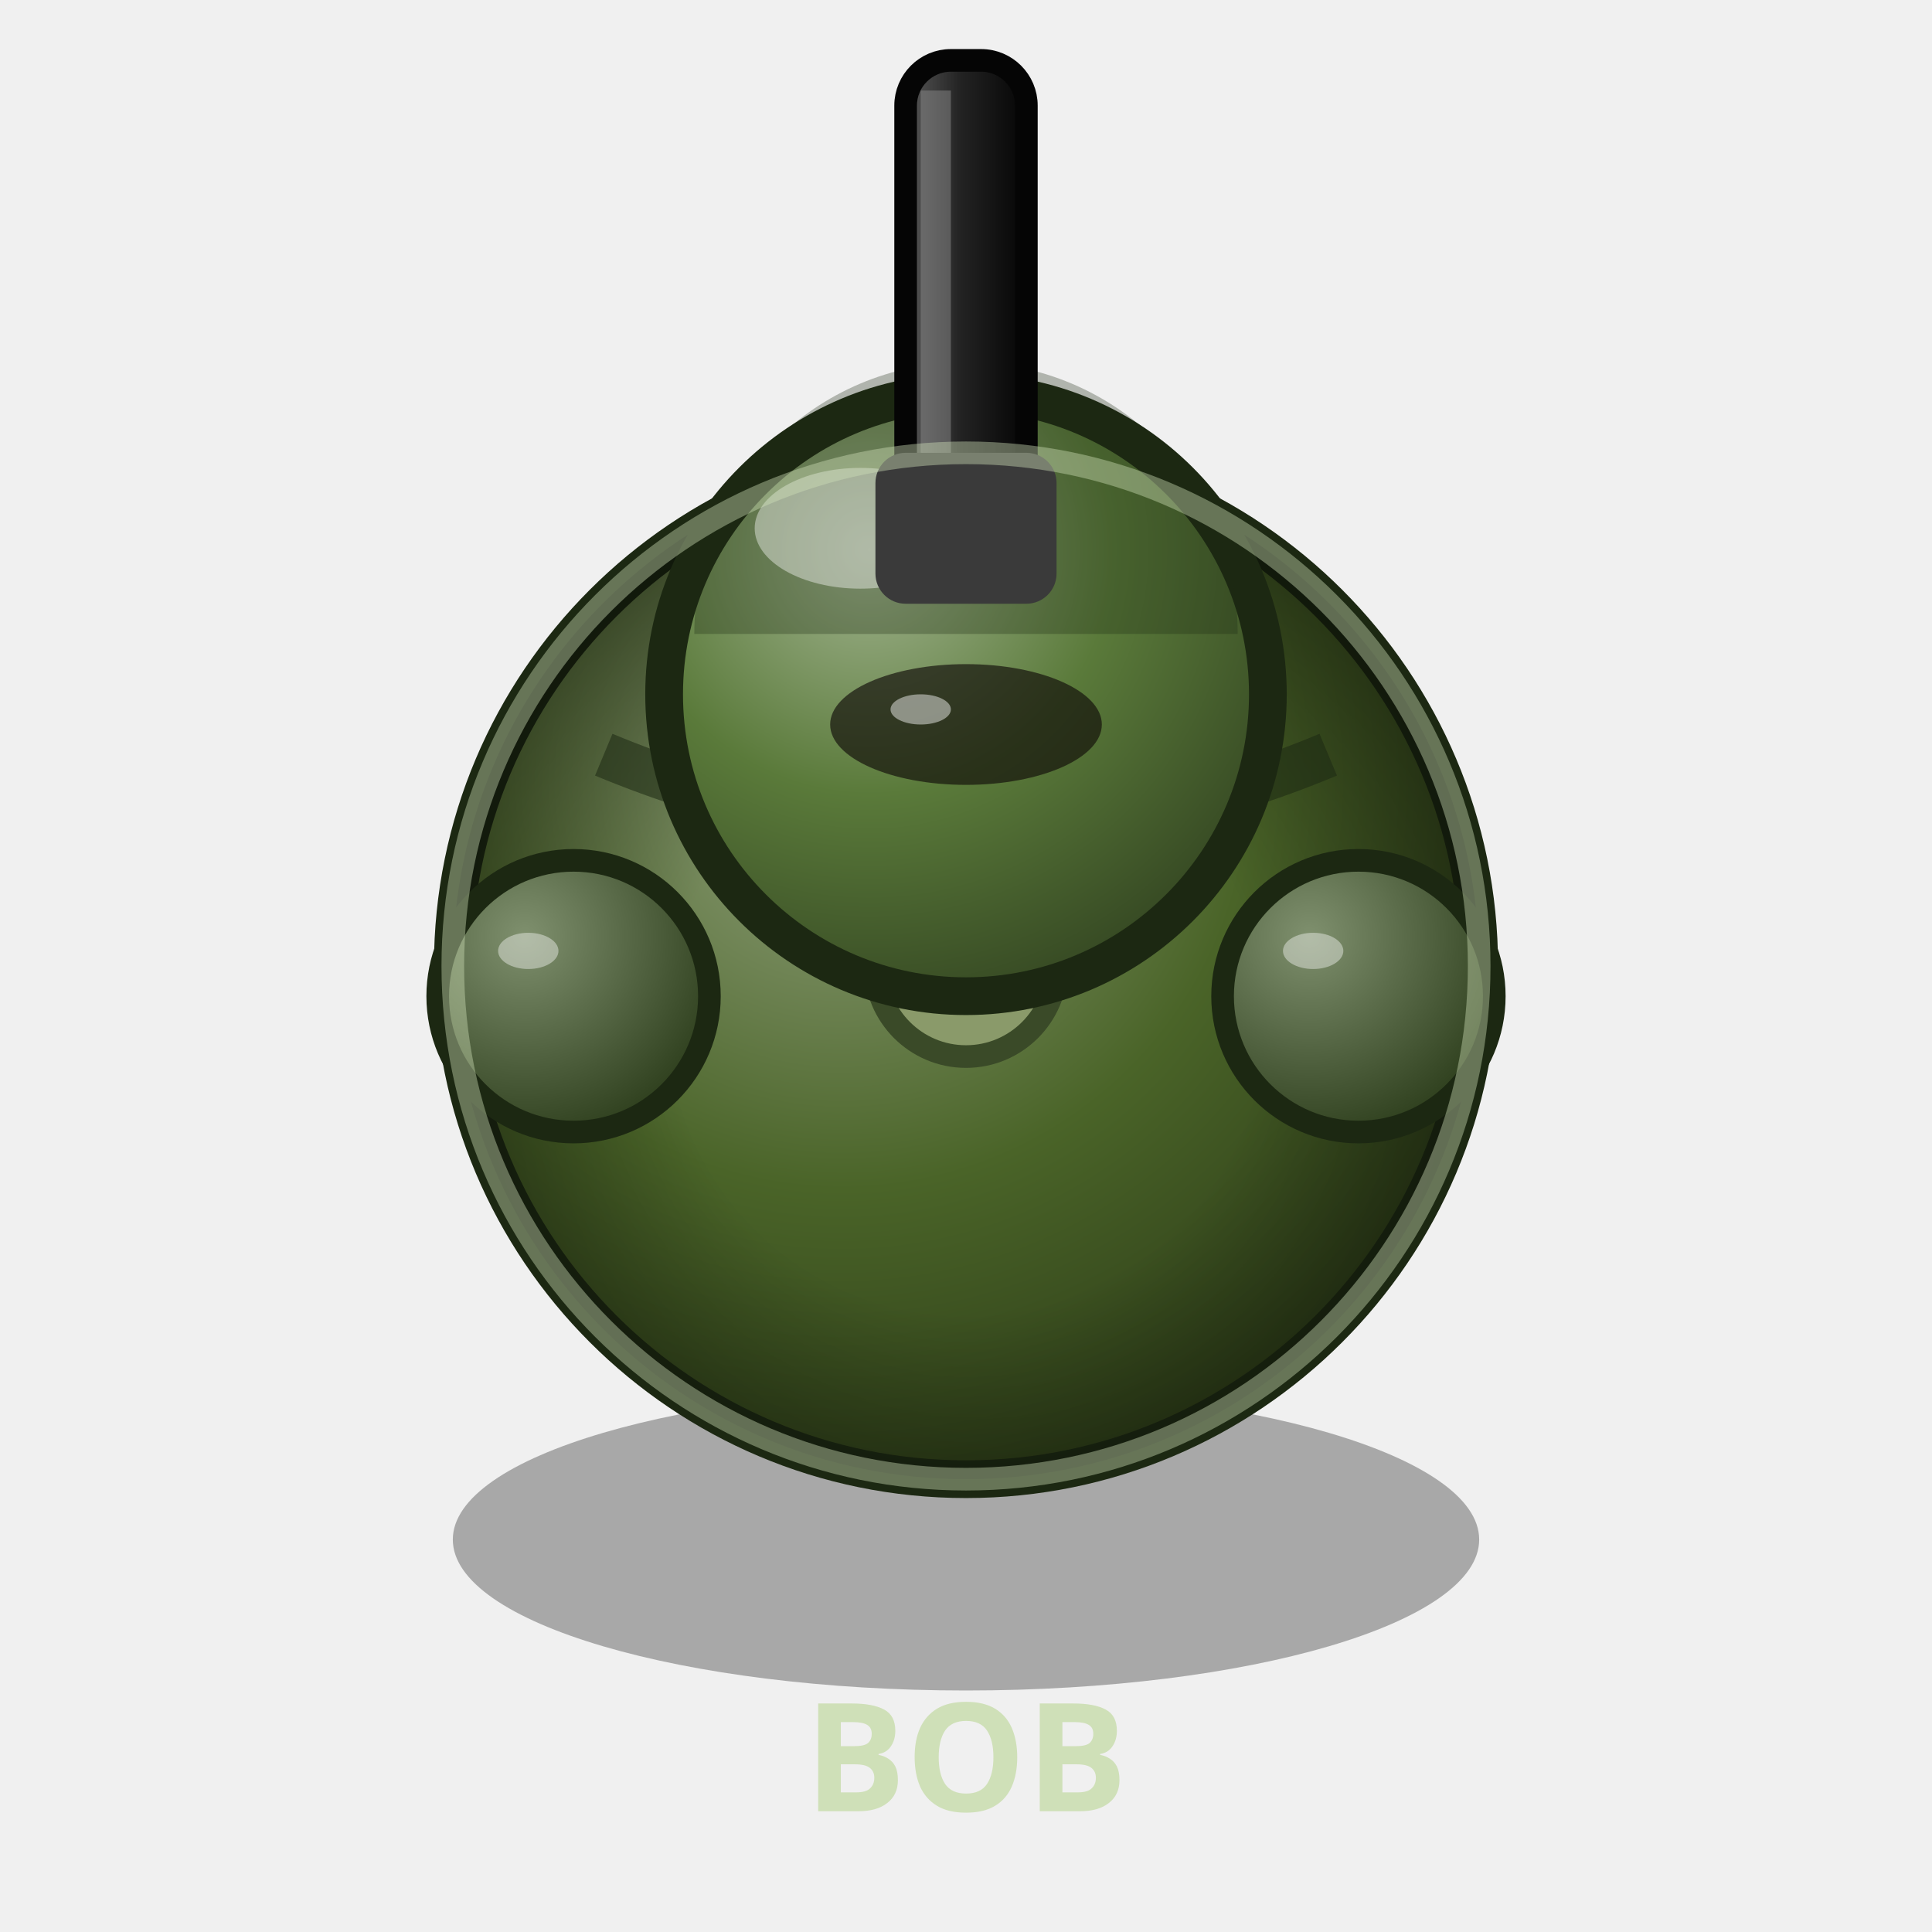
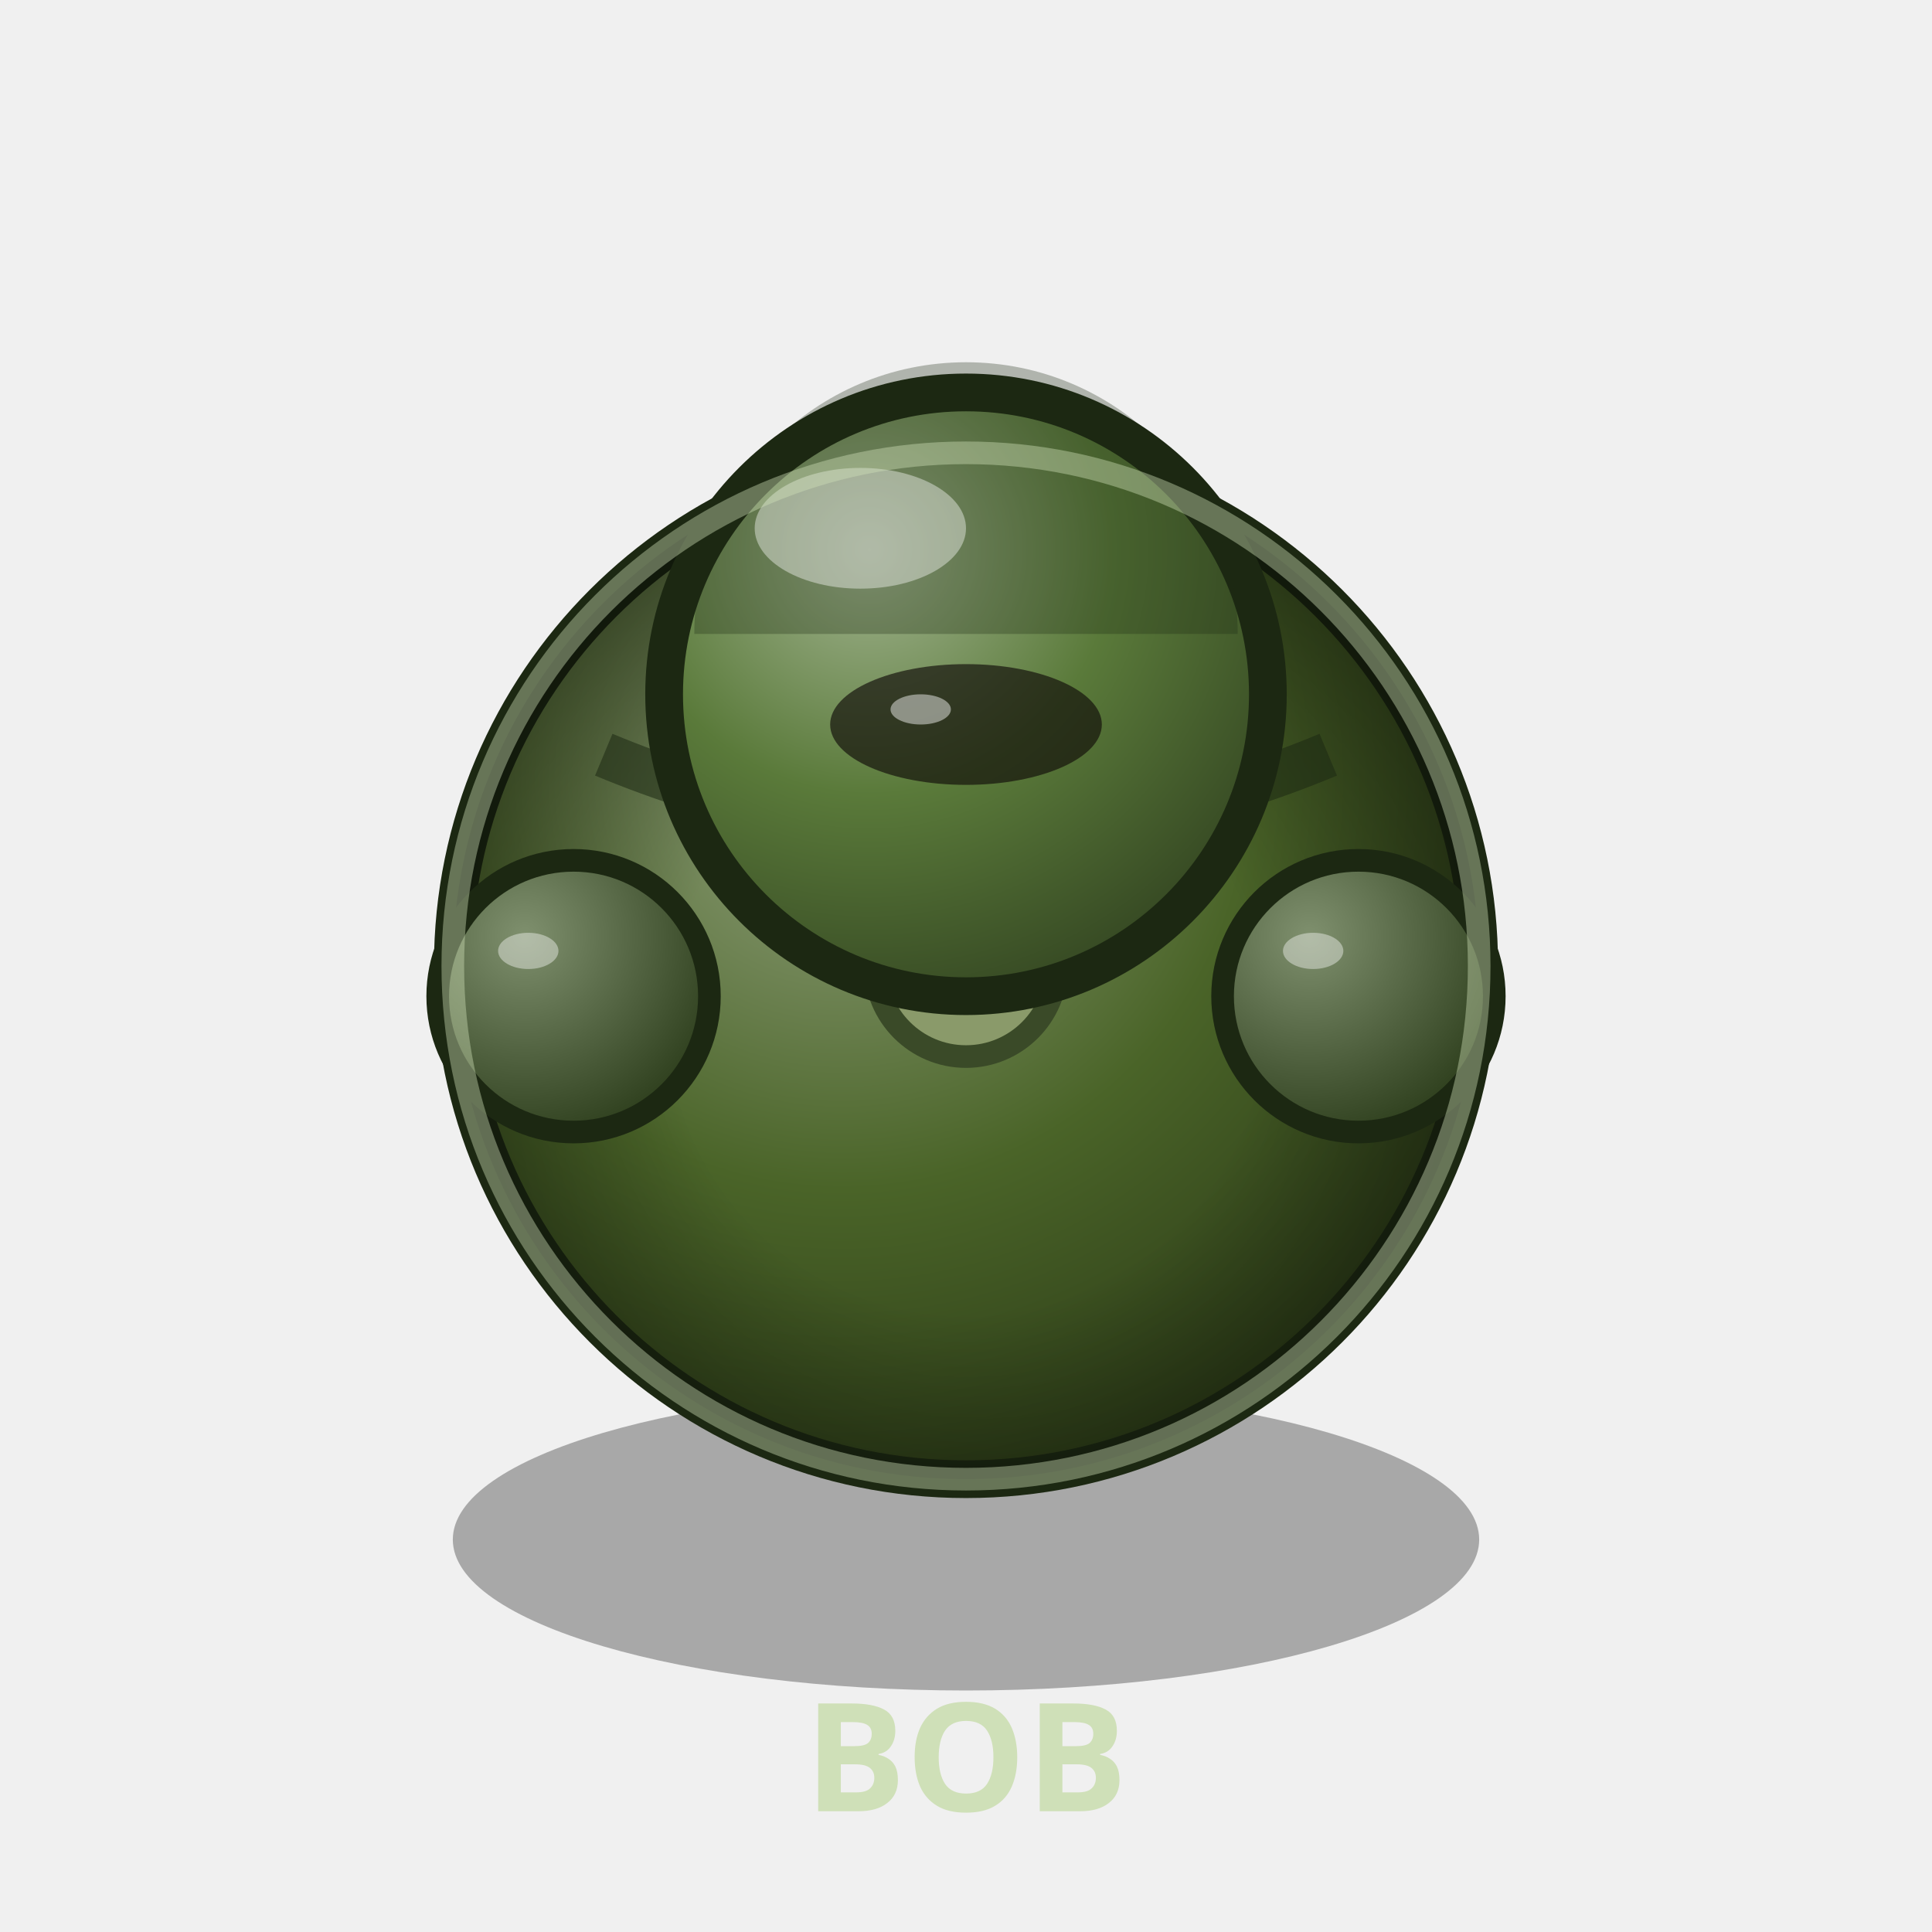
<svg xmlns="http://www.w3.org/2000/svg" viewBox="0 0 128 128">
  <defs>
    <radialGradient id="body" cx="38%" cy="32%" r="72%">
      <stop offset="0%" stop-color="#92a27e" />
      <stop offset="55%" stop-color="#4a6428" />
      <stop offset="100%" stop-color="#2b3a17" />
    </radialGradient>
    <radialGradient id="helmet" cx="34%" cy="26%" r="78%">
      <stop offset="0%" stop-color="#a4b693" />
      <stop offset="52%" stop-color="#5a7a3a" />
      <stop offset="100%" stop-color="#364923" />
    </radialGradient>
    <radialGradient id="arm" cx="32%" cy="28%" r="85%">
      <stop offset="0%" stop-color="#7f906e" />
      <stop offset="100%" stop-color="#263715" />
    </radialGradient>
    <radialGradient id="pack" cx="38%" cy="30%" r="75%">
      <stop offset="0%" stop-color="#5c6a53" />
      <stop offset="100%" stop-color="#1a2712" />
    </radialGradient>
    <linearGradient id="gun" x1="0%" y1="0%" x2="100%" y2="0%">
      <stop offset="0%" stop-color="#5a5a5a" />
      <stop offset="45%" stop-color="#232323" />
      <stop offset="100%" stop-color="#050505" />
    </linearGradient>
    <radialGradient id="ao" cx="50%" cy="55%" r="52%">
      <stop offset="55%" stop-color="#000" stop-opacity="0" />
      <stop offset="100%" stop-color="#000" stop-opacity="0.38" />
    </radialGradient>
  </defs>
  <ellipse cx="64" cy="102" rx="34" ry="10" fill="#000" opacity="0.3" />
  <ellipse cx="64" cy="78" rx="22" ry="18" fill="url(#pack)" />
  <path d="M48 68 Q64 78 80 68" stroke="#000" stroke-width="2" opacity="0.2" fill="none" />
  <circle cx="64" cy="64" r="34" fill="url(#body)" stroke="#1c2812" stroke-width="2.5" />
  <circle cx="64" cy="64" r="34" fill="url(#ao)" />
  <path d="M40 50 Q64 60 88 50" stroke="#1c2812" stroke-width="3" fill="none" opacity="0.55" />
  <circle cx="64" cy="64" r="6" fill="#8a9a6a" stroke="#3a4a28" stroke-width="1.5" />
  <ellipse cx="61" cy="61" rx="2" ry="1.3" fill="#fff" opacity="0.5" />
  <circle cx="64" cy="46" r="20" fill="url(#helmet)" stroke="#1c2812" stroke-width="2.5" />
  <path d="M46 42 A18 18 0 0 1 82 42" fill="#1c2812" opacity="0.3" />
  <ellipse cx="57" cy="35" rx="7" ry="4" fill="#fff" opacity="0.4" />
  <ellipse cx="64" cy="48" rx="9" ry="4" fill="#100a08" opacity="0.65" />
  <ellipse cx="61" cy="47" rx="2" ry="1" fill="#fff" opacity="0.45" />
-   <rect x="60" y="4" width="8" height="30" rx="3" fill="url(#gun)" stroke="#050505" stroke-width="1.5" />
-   <rect x="58" y="30" width="12" height="10" rx="2" fill="#3a3a3a" />
-   <rect x="61" y="6" width="2" height="24" fill="#8a8a8a" opacity="0.5" />
  <circle cx="38" cy="66" r="9" fill="url(#arm)" stroke="#1c2812" stroke-width="1.5" />
  <circle cx="90" cy="66" r="9" fill="url(#arm)" stroke="#1c2812" stroke-width="1.5" />
  <ellipse cx="35" cy="63" rx="2" ry="1.2" fill="#fff" opacity="0.4" />
  <ellipse cx="87" cy="63" rx="2" ry="1.2" fill="#fff" opacity="0.4" />
  <circle cx="64" cy="64" r="34" fill="none" stroke="#cfe0b8" stroke-width="1.5" opacity="0.42" />
  <text x="64" y="120" font-size="10" text-anchor="middle" fill="#cfe0b8" font-family="sans-serif" font-weight="600">BOB</text>
</svg>
